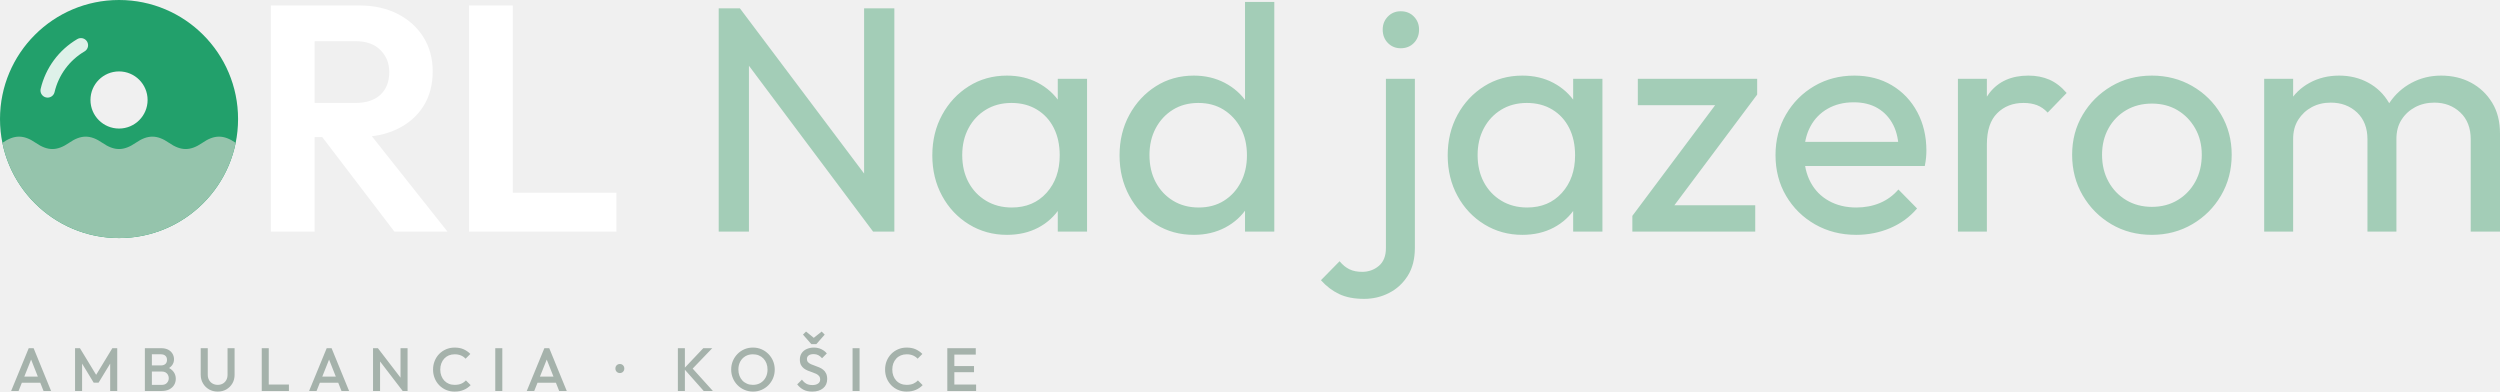
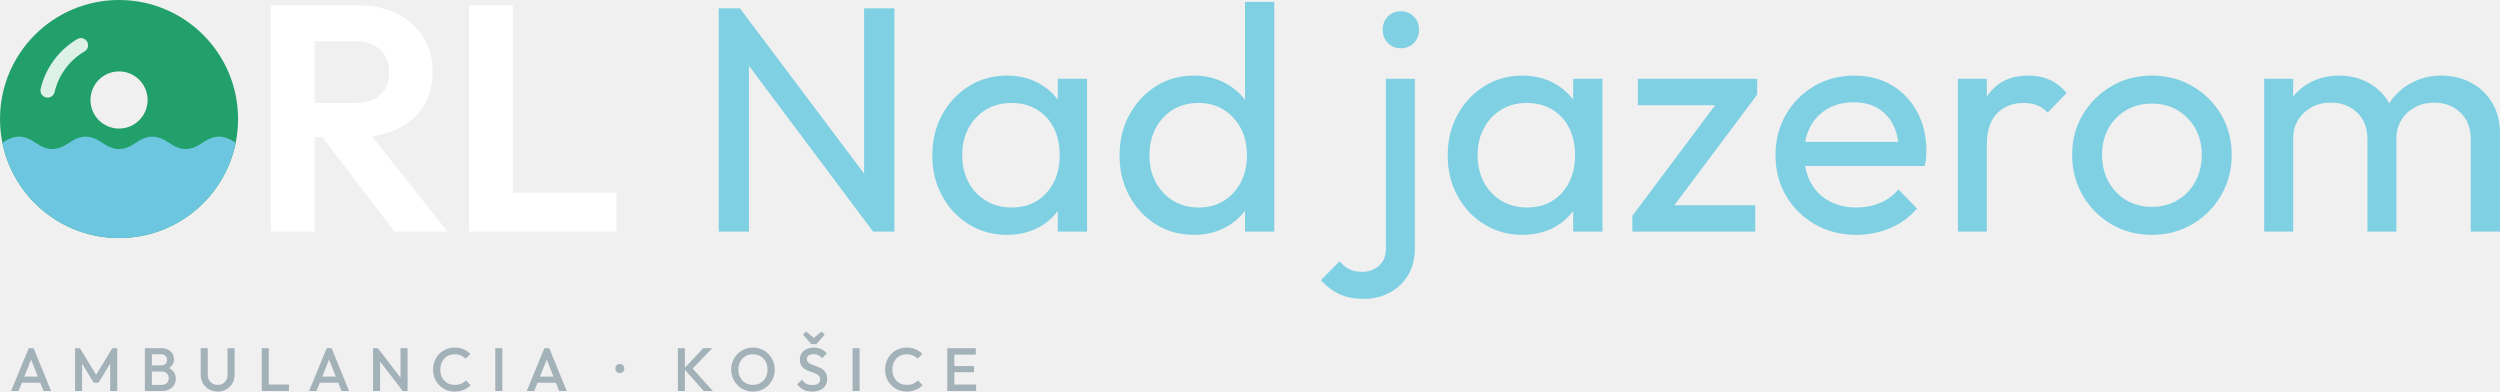
<svg xmlns="http://www.w3.org/2000/svg" viewBox="3.00 15.00 777.10 121.72" role="img">
  <g transform="translate(3.00 15.00) scale(0.74)">
    <path d="M0 50 A50 50 0 1 0 100 50 A50 50 0 1 0 0 50 Z M38 42 A12 12 0 1 1 62 42 A12 12 0 1 1 38 42 Z" fill="#22A06B" />
-     <path d="M1 60 C6.04 56.53 9.96 56.53 15 60 C20.04 63.47 23.96 63.47 29 60 C34.04 56.53 37.96 56.53 43 60 C48.04 63.47 51.96 63.47 57 60 C62.04 56.53 65.96 56.53 71 60 C76.04 63.47 79.96 63.47 85 60 C90.04 56.53 93.96 56.53 99 60 L98.99 60 A50 50 0 0 1 1.01 60 Z" fill="#95C4AC" />
+     <path d="M1 60 C6.04 56.53 9.96 56.53 15 60 C20.04 63.47 23.96 63.47 29 60 C34.04 56.53 37.96 56.53 43 60 C48.04 63.47 51.96 63.47 57 60 C62.04 56.53 65.96 56.53 71 60 C76.04 63.47 79.96 63.47 85 60 C90.04 56.53 93.96 56.53 99 60 L98.99 60 A50 50 0 0 1 1.01 60 Z" fill="#6CC6E0" />
    <path d="M20 38 A30 30 0 0 1 34 19" fill="none" stroke="#FFFFFF" stroke-width="6" stroke-linecap="round" opacity="0.85" />
  </g>
  <path d="M97.2 57.6V47H113.5Q118.5 47 121.25 44.45Q124 41.9 124 37.4Q124 33.3 121.25 30.55Q118.5 27.8 113.5 27.8H97.2V16.7H114.7Q121.5 16.7 126.65 19.35Q131.8 22 134.65 26.6Q137.5 31.2 137.5 37.2Q137.5 43.4 134.65 47.95Q131.8 52.5 126.6 55.05Q121.4 57.6 114.5 57.6ZM87.2 87V16.7H100.8V87ZM125.6 87 102.4 56.6 114.9 52.7 142.1 87ZM148.8 87V16.7H162.4V87ZM158.8 87V74.9H194.6V87Z" fill="#FFFFFF" />
-   <path d="M226.4 87V17.6H233L235.8 28.5V87ZM274.4 87 231.8 30.1 233 17.6 275.7 74.4ZM274.4 87 271.6 76.7V17.6H281V87ZM316 88Q309.5 88 304.2 84.75Q298.9 81.5 295.85 75.9Q292.8 70.3 292.8 63.3Q292.8 56.3 295.85 50.7Q298.9 45.1 304.15 41.8Q309.4 38.5 316 38.5Q321.4 38.5 325.65 40.75Q329.9 43 332.5 46.95Q335.1 50.9 335.4 56.1V70.4Q335.1 75.5 332.55 79.5Q330 83.5 325.75 85.75Q321.5 88 316 88ZM317.5 79.5Q324.2 79.5 328.3 74.95Q332.4 70.4 332.4 63.3Q332.4 58.4 330.55 54.75Q328.7 51.1 325.3 49.05Q321.9 47 317.4 47Q312.9 47 309.45 49.1Q306 51.2 304.05 54.85Q302.1 58.5 302.1 63.2Q302.1 68 304.05 71.65Q306 75.3 309.5 77.4Q313 79.5 317.5 79.5ZM331.8 87V74.2L333.5 62.6L331.8 51.1V39.5H340.9V87ZM374.1 88Q367.5 88 362.3 84.75Q357.1 81.5 354.05 75.9Q351 70.3 351 63.3Q351 56.3 354.05 50.7Q357.1 45.1 362.3 41.8Q367.5 38.5 374.1 38.5Q379.4 38.5 383.7 40.75Q388 43 390.65 46.95Q393.3 50.9 393.6 56.1V70.4Q393.3 75.5 390.7 79.5Q388.1 83.5 383.8 85.75Q379.5 88 374.1 88ZM375.6 79.5Q380.1 79.5 383.45 77.4Q386.8 75.3 388.7 71.65Q390.6 68 390.6 63.3Q390.6 58.4 388.65 54.8Q386.7 51.2 383.35 49.1Q380 47 375.5 47Q371 47 367.6 49.1Q364.2 51.2 362.25 54.85Q360.3 58.5 360.3 63.2Q360.3 68 362.25 71.65Q364.2 75.3 367.65 77.4Q371.1 79.5 375.6 79.5ZM399.1 87H390V74.2L391.7 62.6L390 51.1V15.6H399.1ZM427 107.9Q422.4 107.9 419.25 106.4Q416.1 104.9 413.6 102.1L419.4 96.2Q420.8 97.9 422.45 98.7Q424.1 99.5 426.4 99.5Q429.4 99.5 431.6 97.65Q433.8 95.8 433.8 92.1V39.5H442.8V92Q442.8 97.2 440.6 100.7Q438.4 104.2 434.8 106.05Q431.2 107.9 427 107.9ZM438.4 30Q436 30 434.4 28.35Q432.8 26.7 432.8 24.2Q432.8 21.8 434.4 20.15Q436 18.5 438.4 18.5Q440.9 18.5 442.5 20.15Q444.1 21.8 444.1 24.2Q444.1 26.7 442.5 28.35Q440.9 30 438.4 30ZM476.2 88Q469.7 88 464.4 84.75Q459.1 81.5 456.05 75.9Q453 70.3 453 63.3Q453 56.3 456.05 50.7Q459.1 45.1 464.35 41.8Q469.6 38.5 476.2 38.5Q481.6 38.5 485.85 40.75Q490.1 43 492.7 46.95Q495.3 50.9 495.6 56.1V70.4Q495.3 75.5 492.75 79.5Q490.2 83.5 485.95 85.75Q481.7 88 476.2 88ZM477.7 79.5Q484.4 79.5 488.5 74.95Q492.6 70.4 492.6 63.3Q492.6 58.4 490.75 54.75Q488.9 51.1 485.5 49.05Q482.1 47 477.6 47Q473.1 47 469.65 49.1Q466.2 51.2 464.25 54.85Q462.3 58.5 462.3 63.2Q462.3 68 464.25 71.65Q466.2 75.3 469.7 77.4Q473.2 79.5 477.7 79.5ZM492 87V74.2L493.7 62.6L492 51.1V39.5H501.1V87ZM510.4 82.1 538.6 44.4H549.2L521 82.1ZM510.4 87V82.1L518.4 78.8H548.6V87ZM512.1 47.7V39.5H549.2V44.4L540.9 47.7ZM580 88Q572.9 88 567.2 84.75Q561.5 81.5 558.2 75.9Q554.9 70.3 554.9 63.2Q554.9 56.2 558.15 50.6Q561.4 45 566.95 41.75Q572.5 38.5 579.4 38.5Q586 38.5 591.05 41.5Q596.1 44.5 598.95 49.8Q601.8 55.1 601.8 61.8Q601.8 62.8 601.7 63.95Q601.6 65.1 601.3 66.6H561.2V59.1H596.5L593.2 62Q593.2 57.2 591.5 53.85Q589.8 50.5 586.7 48.65Q583.6 46.8 579.2 46.8Q574.6 46.8 571.1 48.8Q567.6 50.8 565.7 54.4Q563.8 58 563.8 62.9Q563.8 67.9 565.8 71.65Q567.8 75.4 571.5 77.45Q575.2 79.5 580 79.5Q584 79.5 587.35 78.1Q590.7 76.7 593.1 73.9L598.9 79.8Q595.5 83.8 590.55 85.9Q585.6 88 580 88ZM611.6 87V39.5H620.6V87ZM620.6 59.9 617.2 58.4Q617.2 49.3 621.4 43.9Q625.6 38.5 633.5 38.5Q637.1 38.5 640 39.75Q642.9 41 645.4 43.9L639.5 50Q638 48.4 636.2 47.7Q634.4 47 632 47Q627 47 623.8 50.2Q620.6 53.4 620.6 59.9ZM671.9 88Q664.9 88 659.3 84.7Q653.7 81.4 650.4 75.75Q647.1 70.1 647.1 63.1Q647.1 56.2 650.4 50.65Q653.7 45.1 659.3 41.8Q664.9 38.5 671.9 38.5Q678.8 38.5 684.45 41.75Q690.1 45 693.4 50.6Q696.7 56.2 696.7 63.1Q696.7 70.1 693.4 75.75Q690.1 81.4 684.45 84.7Q678.8 88 671.9 88ZM671.9 79.3Q676.4 79.3 679.9 77.2Q683.4 75.1 685.4 71.45Q687.4 67.8 687.4 63.1Q687.4 58.5 685.35 54.9Q683.3 51.3 679.85 49.25Q676.4 47.2 671.9 47.2Q667.4 47.2 663.9 49.25Q660.4 51.3 658.4 54.9Q656.4 58.5 656.4 63.1Q656.4 67.8 658.4 71.45Q660.4 75.1 663.9 77.2Q667.4 79.3 671.9 79.3ZM706.8 87V39.5H715.8V87ZM738.9 87V58.3Q738.9 53 735.65 49.95Q732.4 46.9 727.5 46.9Q724.2 46.9 721.6 48.3Q719 49.7 717.4 52.2Q715.8 54.7 715.8 58.2L712.1 56.4Q712.1 51 714.45 47Q716.8 43 720.9 40.75Q725 38.5 730.1 38.5Q735.1 38.5 739.15 40.7Q743.2 42.9 745.55 46.9Q747.9 50.9 747.9 56.4V87ZM771 87V58.3Q771 53 767.75 49.95Q764.5 46.9 759.7 46.9Q756.4 46.9 753.75 48.3Q751.1 49.7 749.5 52.2Q747.9 54.7 747.9 58.2L742.8 56.4Q743.1 50.9 745.75 46.95Q748.4 43 752.6 40.75Q756.8 38.5 761.8 38.5Q767 38.5 771.1 40.7Q775.2 42.9 777.65 46.9Q780.1 50.9 780.1 56.5V87Z" fill="#A3CDB7" />
-   <path d="M6.46 136.53 11.93 123.23H13.45L18.88 136.53H16.53L12.27 125.76H13.07L8.77 136.53ZM9.15 133.97V132.06H16.2V133.97ZM26.33 136.53V123.23H27.85L33.38 132.33H32.39L37.92 123.23H39.44V136.53H37.25V127.07L37.75 127.2L33.64 133.95H32.12L28.02 127.2L28.52 127.07V136.53ZM49.53 136.53V134.63H53.35Q54.36 134.63 54.91 134Q55.46 133.38 55.46 132.56Q55.46 132.01 55.21 131.53Q54.96 131.06 54.49 130.77Q54.01 130.49 53.35 130.49H49.53V128.59H53.03Q53.88 128.59 54.39 128.15Q54.91 127.71 54.91 126.86Q54.91 126 54.39 125.57Q53.88 125.13 53.03 125.13H49.53V123.23H53.08Q54.43 123.23 55.32 123.72Q56.22 124.22 56.65 125Q57.09 125.78 57.09 126.67Q57.09 127.71 56.51 128.51Q55.93 129.31 54.81 129.8L54.98 129.12Q56.24 129.63 56.94 130.56Q57.64 131.5 57.64 132.75Q57.64 133.78 57.14 134.63Q56.64 135.49 55.66 136.01Q54.68 136.53 53.25 136.53ZM48.03 136.53V123.23H50.21V136.53ZM70.68 136.72Q69.17 136.72 67.98 136.04Q66.78 135.35 66.09 134.16Q65.39 132.98 65.39 131.48V123.23H67.58V131.46Q67.58 132.43 67.99 133.14Q68.4 133.85 69.1 134.24Q69.8 134.63 70.68 134.63Q71.57 134.63 72.25 134.24Q72.94 133.85 73.34 133.14Q73.73 132.43 73.73 131.48V123.23H75.92V131.5Q75.92 133 75.24 134.17Q74.55 135.35 73.37 136.04Q72.2 136.72 70.68 136.72ZM84.36 136.53V123.23H86.54V136.53ZM85.86 136.53V134.53H92.81V136.53ZM99.08 136.53 104.55 123.23H106.07L111.51 136.53H109.15L104.89 125.76H105.69L101.4 136.53ZM101.78 133.97V132.06H108.83V133.97ZM118.95 136.53V123.23H120.47L121.14 125.74V136.53ZM128.17 136.53 120.21 126.14 120.47 123.23 128.44 133.62ZM128.17 136.53 127.5 134.19V123.23H129.69V136.53ZM144.32 136.72Q142.88 136.72 141.65 136.2Q140.43 135.68 139.51 134.73Q138.6 133.79 138.11 132.55Q137.61 131.31 137.61 129.88Q137.61 128.46 138.11 127.21Q138.6 125.97 139.51 125.03Q140.43 124.1 141.65 123.57Q142.88 123.04 144.32 123.04Q145.94 123.04 147.11 123.57Q148.29 124.1 149.2 125.02L147.72 126.5Q147.13 125.85 146.29 125.49Q145.44 125.13 144.32 125.13Q143.33 125.13 142.51 125.47Q141.7 125.81 141.1 126.45Q140.5 127.09 140.18 127.96Q139.85 128.84 139.85 129.88Q139.85 130.93 140.18 131.8Q140.5 132.67 141.1 133.31Q141.7 133.95 142.51 134.29Q143.33 134.63 144.32 134.63Q145.54 134.63 146.38 134.26Q147.23 133.89 147.82 133.24L149.3 134.72Q148.39 135.66 147.15 136.19Q145.92 136.72 144.32 136.72ZM156.95 136.53V123.23H159.14V136.53ZM166.74 136.53 172.21 123.23H173.73L179.17 136.53H176.81L172.55 125.76H173.35L169.06 136.53ZM169.44 133.97V132.06H176.49V133.97ZM195.68 130.96Q195.07 130.96 194.68 130.55Q194.29 130.15 194.29 129.56Q194.29 128.95 194.68 128.55Q195.07 128.15 195.68 128.15Q196.28 128.15 196.67 128.55Q197.06 128.95 197.06 129.56Q197.06 130.15 196.67 130.55Q196.28 130.96 195.68 130.96ZM221.74 136.53 215.59 129.59 221.61 123.23H224.4L217.75 130.15V128.95L224.59 136.53ZM213.71 136.53V123.23H215.89V136.53ZM237.08 136.72Q235.65 136.72 234.42 136.19Q233.18 135.66 232.25 134.72Q231.32 133.78 230.8 132.53Q230.28 131.29 230.28 129.86Q230.28 128.44 230.8 127.2Q231.32 125.97 232.24 125.03Q233.16 124.09 234.39 123.56Q235.61 123.04 237.04 123.04Q238.47 123.04 239.69 123.56Q240.92 124.09 241.85 125.03Q242.78 125.97 243.3 127.21Q243.82 128.46 243.82 129.88Q243.82 131.31 243.3 132.55Q242.78 133.79 241.86 134.73Q240.94 135.66 239.71 136.19Q238.48 136.72 237.08 136.72ZM237.04 134.63Q238.39 134.63 239.41 134.02Q240.42 133.41 241 132.34Q241.58 131.27 241.58 129.86Q241.58 128.82 241.25 127.95Q240.92 127.09 240.31 126.45Q239.7 125.81 238.87 125.47Q238.05 125.13 237.04 125.13Q235.71 125.13 234.69 125.73Q233.68 126.33 233.1 127.39Q232.52 128.46 232.52 129.86Q232.52 130.91 232.85 131.79Q233.18 132.67 233.78 133.3Q234.38 133.93 235.22 134.28Q236.05 134.63 237.04 134.63ZM255.45 136.72Q253.87 136.72 252.77 136.15Q251.67 135.58 250.8 134.48L252.28 133Q252.83 133.79 253.59 134.24Q254.35 134.69 255.53 134.69Q256.63 134.69 257.28 134.23Q257.94 133.78 257.94 132.98Q257.94 132.31 257.6 131.89Q257.26 131.48 256.7 131.2Q256.13 130.93 255.46 130.71Q254.79 130.49 254.11 130.21Q253.44 129.94 252.88 129.52Q252.32 129.1 251.97 128.44Q251.63 127.77 251.63 126.75Q251.63 125.57 252.21 124.74Q252.79 123.91 253.78 123.48Q254.77 123.04 255.98 123.04Q257.29 123.04 258.33 123.55Q259.37 124.07 260.01 124.86L258.53 126.35Q257.96 125.7 257.34 125.39Q256.72 125.07 255.93 125.07Q254.94 125.07 254.38 125.47Q253.82 125.87 253.82 126.59Q253.82 127.2 254.16 127.57Q254.5 127.94 255.06 128.2Q255.62 128.46 256.3 128.68Q256.97 128.91 257.65 129.2Q258.32 129.48 258.88 129.93Q259.44 130.37 259.78 131.08Q260.12 131.78 260.12 132.84Q260.12 134.63 258.86 135.68Q257.6 136.72 255.45 136.72ZM258.4 118.06 259.35 119.01 256.76 121.96H255.19L252.6 119.01L253.55 118.06L256.67 120.59L255.26 120.57ZM268.01 136.53V123.23H270.19V136.53ZM284.82 136.72Q283.38 136.72 282.16 136.2Q280.93 135.68 280.02 134.73Q279.11 133.79 278.61 132.55Q278.12 131.31 278.12 129.88Q278.12 128.46 278.61 127.21Q279.11 125.97 280.02 125.03Q280.93 124.1 282.16 123.57Q283.38 123.04 284.82 123.04Q286.44 123.04 287.62 123.57Q288.8 124.1 289.71 125.02L288.23 126.5Q287.64 125.85 286.79 125.49Q285.95 125.13 284.82 125.13Q283.84 125.13 283.02 125.47Q282.2 125.81 281.6 126.45Q281.01 127.09 280.68 127.96Q280.36 128.84 280.36 129.88Q280.36 130.93 280.68 131.8Q281.01 132.67 281.6 133.31Q282.2 133.95 283.02 134.29Q283.84 134.63 284.82 134.63Q286.04 134.63 286.89 134.26Q287.73 133.89 288.32 133.24L289.8 134.72Q288.89 135.66 287.66 136.19Q286.42 136.72 284.82 136.72ZM297.46 136.53V123.23H299.65V136.53ZM298.96 136.53V134.53H306.41V136.53ZM298.96 130.7V128.78H305.76V130.7ZM298.96 125.22V123.23H306.31V125.22Z" fill="#A5B2AB" />
+   <path d="M226.4 87V17.6H233L235.8 28.5V87ZM274.4 87 231.8 30.1 233 17.6 275.7 74.4ZM274.4 87 271.6 76.7V17.6H281V87ZM316 88Q309.5 88 304.2 84.75Q298.9 81.5 295.85 75.9Q292.8 70.3 292.8 63.3Q292.8 56.3 295.85 50.7Q298.9 45.1 304.15 41.8Q309.4 38.5 316 38.5Q321.4 38.5 325.65 40.75Q329.9 43 332.5 46.95Q335.1 50.9 335.4 56.1V70.4Q335.1 75.5 332.55 79.5Q330 83.5 325.75 85.75Q321.5 88 316 88ZM317.5 79.5Q324.2 79.5 328.3 74.95Q332.4 70.4 332.4 63.3Q332.4 58.4 330.55 54.75Q328.7 51.1 325.3 49.05Q321.9 47 317.4 47Q312.9 47 309.45 49.1Q306 51.2 304.05 54.85Q302.1 58.5 302.1 63.2Q302.1 68 304.05 71.65Q306 75.3 309.5 77.4Q313 79.5 317.5 79.5ZM331.8 87V74.2L333.5 62.6L331.8 51.1V39.5H340.9V87ZM374.1 88Q367.5 88 362.3 84.75Q357.1 81.5 354.05 75.9Q351 70.3 351 63.3Q351 56.3 354.05 50.7Q357.1 45.1 362.3 41.8Q367.5 38.5 374.1 38.5Q379.4 38.5 383.7 40.75Q388 43 390.65 46.95Q393.3 50.9 393.6 56.1V70.4Q393.3 75.5 390.7 79.5Q388.1 83.5 383.8 85.75Q379.5 88 374.1 88ZM375.6 79.5Q380.1 79.5 383.45 77.4Q386.8 75.3 388.7 71.65Q390.6 68 390.6 63.3Q390.6 58.4 388.65 54.8Q386.7 51.2 383.35 49.1Q380 47 375.5 47Q371 47 367.6 49.1Q364.2 51.2 362.25 54.85Q360.3 58.5 360.3 63.2Q360.3 68 362.25 71.65Q364.2 75.3 367.65 77.4Q371.1 79.5 375.6 79.5ZM399.1 87H390V74.2L391.7 62.6L390 51.1V15.6H399.1ZM427 107.9Q422.4 107.9 419.25 106.4Q416.1 104.9 413.6 102.1L419.4 96.2Q420.8 97.9 422.45 98.7Q424.1 99.5 426.4 99.5Q429.4 99.5 431.6 97.65Q433.8 95.8 433.8 92.1V39.5H442.8V92Q442.8 97.2 440.6 100.7Q438.4 104.2 434.8 106.05Q431.2 107.9 427 107.9ZM438.4 30Q436 30 434.4 28.35Q432.8 26.7 432.8 24.2Q432.8 21.8 434.4 20.15Q436 18.5 438.4 18.5Q440.9 18.5 442.5 20.15Q444.1 21.8 444.1 24.2Q444.1 26.7 442.5 28.35Q440.9 30 438.4 30ZM476.2 88Q469.7 88 464.4 84.75Q459.1 81.5 456.05 75.9Q453 70.3 453 63.3Q453 56.3 456.05 50.7Q459.1 45.1 464.35 41.8Q469.6 38.5 476.2 38.5Q481.6 38.5 485.85 40.75Q490.1 43 492.7 46.95Q495.3 50.9 495.6 56.1V70.4Q495.3 75.5 492.75 79.5Q490.2 83.5 485.95 85.75Q481.7 88 476.2 88ZM477.7 79.5Q484.4 79.5 488.5 74.95Q492.6 70.4 492.6 63.3Q492.6 58.4 490.75 54.75Q488.9 51.1 485.5 49.05Q482.1 47 477.6 47Q473.1 47 469.65 49.1Q466.2 51.2 464.25 54.85Q462.3 58.5 462.3 63.2Q462.3 68 464.25 71.65Q466.2 75.3 469.7 77.4Q473.2 79.5 477.7 79.5ZM492 87V74.2L493.7 62.6L492 51.1V39.5H501.1V87ZM510.4 82.1 538.6 44.4H549.2L521 82.1ZM510.4 87V82.1L518.4 78.8H548.6V87ZM512.1 47.7V39.5H549.2V44.4L540.9 47.7ZM580 88Q572.9 88 567.2 84.75Q561.5 81.5 558.2 75.9Q554.9 70.3 554.9 63.2Q554.9 56.2 558.15 50.6Q561.4 45 566.95 41.75Q572.5 38.5 579.4 38.5Q586 38.5 591.05 41.5Q596.1 44.5 598.95 49.8Q601.8 55.1 601.8 61.8Q601.8 62.8 601.7 63.95Q601.6 65.1 601.3 66.6H561.2V59.1H596.5L593.2 62Q593.2 57.2 591.5 53.85Q589.8 50.5 586.7 48.65Q583.6 46.8 579.2 46.8Q574.6 46.8 571.1 48.8Q567.6 50.8 565.7 54.4Q563.8 58 563.8 62.9Q563.8 67.9 565.8 71.65Q567.8 75.4 571.5 77.45Q575.2 79.5 580 79.5Q584 79.5 587.35 78.1Q590.7 76.7 593.1 73.9L598.9 79.8Q595.5 83.8 590.55 85.9Q585.6 88 580 88ZM611.6 87V39.5H620.6V87ZM620.6 59.9 617.2 58.4Q617.2 49.3 621.4 43.9Q625.6 38.5 633.5 38.5Q637.1 38.5 640 39.75Q642.9 41 645.4 43.9L639.5 50Q638 48.4 636.2 47.7Q634.4 47 632 47Q627 47 623.8 50.2Q620.6 53.4 620.6 59.9ZM671.9 88Q664.9 88 659.3 84.7Q653.7 81.4 650.4 75.75Q647.1 70.1 647.1 63.1Q647.1 56.2 650.4 50.65Q653.7 45.1 659.3 41.8Q664.9 38.5 671.9 38.5Q678.8 38.5 684.45 41.75Q690.1 45 693.4 50.6Q696.7 56.2 696.7 63.1Q696.7 70.1 693.4 75.75Q690.1 81.4 684.45 84.7Q678.8 88 671.9 88ZM671.9 79.3Q676.4 79.3 679.9 77.2Q683.4 75.1 685.4 71.45Q687.4 67.8 687.4 63.1Q687.4 58.5 685.35 54.9Q683.3 51.3 679.85 49.25Q676.4 47.2 671.9 47.2Q667.4 47.2 663.9 49.25Q660.4 51.3 658.4 54.9Q656.4 58.5 656.4 63.1Q656.4 67.8 658.4 71.45Q660.4 75.1 663.9 77.2Q667.4 79.3 671.9 79.3ZM706.8 87V39.5H715.8V87ZM738.9 87V58.3Q738.9 53 735.65 49.95Q732.4 46.9 727.5 46.9Q724.2 46.9 721.6 48.3Q719 49.7 717.4 52.2Q715.8 54.7 715.8 58.2L712.1 56.4Q712.1 51 714.45 47Q716.8 43 720.9 40.75Q725 38.5 730.1 38.5Q735.1 38.5 739.15 40.7Q743.2 42.9 745.55 46.9Q747.9 50.9 747.9 56.4V87ZM771 87V58.3Q771 53 767.75 49.95Q764.5 46.9 759.7 46.9Q756.4 46.9 753.75 48.3Q751.1 49.7 749.5 52.2Q747.9 54.7 747.9 58.2L742.8 56.4Q743.1 50.9 745.75 46.95Q748.4 43 752.6 40.75Q756.8 38.5 761.8 38.5Q767 38.5 771.1 40.7Q775.2 42.9 777.65 46.9Q780.1 50.9 780.1 56.5V87Z" fill="#7FD0E3" />
+   <path d="M6.46 136.53 11.93 123.23H13.45L18.88 136.53H16.53L12.27 125.76H13.07L8.77 136.53ZM9.15 133.97V132.06H16.2V133.97ZM26.33 136.53V123.23H27.85L33.38 132.33H32.39L37.92 123.23H39.44V136.53H37.25V127.07L37.75 127.2L33.64 133.95H32.12L28.02 127.2L28.52 127.07V136.53ZM49.53 136.53V134.63H53.35Q54.36 134.63 54.91 134Q55.46 133.38 55.46 132.56Q55.46 132.01 55.21 131.53Q54.96 131.06 54.49 130.77Q54.01 130.49 53.35 130.49H49.53V128.59H53.03Q53.88 128.59 54.39 128.15Q54.91 127.71 54.91 126.86Q54.91 126 54.39 125.57Q53.88 125.13 53.03 125.13H49.53V123.23H53.08Q54.43 123.23 55.32 123.72Q56.22 124.22 56.65 125Q57.09 125.78 57.09 126.67Q57.09 127.71 56.51 128.51Q55.93 129.31 54.81 129.8L54.98 129.12Q56.24 129.63 56.94 130.56Q57.64 131.5 57.64 132.75Q57.64 133.78 57.14 134.63Q56.64 135.49 55.66 136.01Q54.68 136.53 53.25 136.53ZM48.03 136.53V123.23H50.21V136.53ZM70.68 136.72Q69.17 136.72 67.98 136.04Q66.78 135.35 66.09 134.16Q65.39 132.98 65.39 131.48V123.23H67.58V131.46Q67.58 132.43 67.99 133.14Q68.4 133.85 69.1 134.24Q69.8 134.63 70.68 134.63Q71.57 134.63 72.25 134.24Q72.94 133.85 73.34 133.14Q73.73 132.43 73.73 131.48V123.23H75.92V131.5Q75.92 133 75.24 134.17Q74.55 135.35 73.37 136.04Q72.2 136.72 70.68 136.72ZM84.36 136.53V123.23H86.54V136.53ZM85.86 136.53V134.53H92.81V136.53ZM99.08 136.53 104.55 123.23H106.07L111.51 136.53H109.15L104.89 125.76H105.69L101.4 136.53ZM101.78 133.97V132.06H108.83V133.97ZM118.95 136.53V123.23H120.47L121.14 125.74V136.53ZM128.17 136.53 120.21 126.14 120.47 123.23 128.44 133.62ZM128.17 136.53 127.5 134.19V123.23H129.69V136.53ZM144.32 136.72Q142.88 136.72 141.65 136.2Q140.43 135.68 139.51 134.73Q138.6 133.79 138.11 132.55Q137.61 131.31 137.61 129.88Q137.61 128.46 138.11 127.21Q138.6 125.97 139.51 125.03Q140.43 124.1 141.65 123.57Q142.88 123.04 144.32 123.04Q145.94 123.04 147.11 123.57Q148.29 124.1 149.2 125.02L147.72 126.5Q147.13 125.85 146.29 125.49Q145.44 125.13 144.32 125.13Q143.33 125.13 142.51 125.47Q141.7 125.81 141.1 126.45Q140.5 127.09 140.18 127.96Q139.85 128.84 139.85 129.88Q139.85 130.93 140.18 131.8Q140.5 132.67 141.1 133.31Q141.7 133.95 142.51 134.29Q143.33 134.63 144.32 134.63Q145.54 134.63 146.38 134.26Q147.23 133.89 147.82 133.24L149.3 134.72Q148.39 135.66 147.15 136.19Q145.92 136.72 144.32 136.72ZM156.95 136.53V123.23H159.14V136.53ZM166.74 136.53 172.21 123.23H173.73L179.17 136.53H176.81L172.55 125.76H173.35L169.06 136.53ZM169.44 133.97V132.06H176.49V133.97ZM195.68 130.96Q195.07 130.96 194.68 130.55Q194.29 130.15 194.29 129.56Q194.29 128.95 194.68 128.55Q195.07 128.15 195.68 128.15Q196.28 128.15 196.67 128.55Q197.06 128.95 197.06 129.56Q197.06 130.15 196.67 130.55Q196.28 130.96 195.68 130.96ZM221.74 136.53 215.59 129.59 221.61 123.23H224.4L217.75 130.15V128.95L224.59 136.53ZM213.71 136.53V123.23H215.89V136.53ZM237.08 136.72Q235.65 136.72 234.42 136.19Q233.18 135.66 232.25 134.72Q231.32 133.78 230.8 132.53Q230.28 131.29 230.28 129.86Q230.28 128.44 230.8 127.2Q231.32 125.97 232.24 125.03Q233.16 124.09 234.39 123.56Q235.61 123.04 237.04 123.04Q238.47 123.04 239.69 123.56Q240.92 124.09 241.85 125.03Q242.78 125.97 243.3 127.21Q243.82 128.46 243.82 129.88Q243.82 131.31 243.3 132.55Q242.78 133.79 241.86 134.73Q240.94 135.66 239.71 136.19Q238.48 136.72 237.08 136.72ZM237.04 134.63Q238.39 134.63 239.41 134.02Q240.42 133.41 241 132.34Q241.58 131.27 241.58 129.86Q241.58 128.82 241.25 127.95Q240.92 127.09 240.31 126.45Q239.7 125.81 238.87 125.47Q238.05 125.13 237.04 125.13Q235.71 125.13 234.69 125.73Q233.68 126.33 233.1 127.39Q232.52 128.46 232.52 129.86Q232.52 130.91 232.85 131.79Q233.18 132.67 233.78 133.3Q234.38 133.93 235.22 134.28Q236.05 134.63 237.04 134.63ZM255.45 136.72Q253.87 136.72 252.77 136.15Q251.67 135.58 250.8 134.48L252.28 133Q252.83 133.79 253.59 134.24Q254.35 134.69 255.53 134.69Q256.63 134.69 257.28 134.23Q257.94 133.78 257.94 132.98Q257.94 132.31 257.6 131.89Q257.26 131.48 256.7 131.2Q256.13 130.93 255.46 130.71Q254.79 130.49 254.11 130.21Q253.44 129.94 252.88 129.52Q252.32 129.1 251.97 128.44Q251.63 127.77 251.63 126.75Q251.63 125.57 252.21 124.74Q252.79 123.91 253.78 123.48Q254.77 123.04 255.98 123.04Q257.29 123.04 258.33 123.55Q259.37 124.07 260.01 124.86L258.53 126.35Q257.96 125.7 257.34 125.39Q256.72 125.07 255.93 125.07Q254.94 125.07 254.38 125.47Q253.82 125.87 253.82 126.59Q253.82 127.2 254.16 127.57Q254.5 127.94 255.06 128.2Q255.62 128.46 256.3 128.68Q256.97 128.91 257.65 129.2Q258.32 129.48 258.88 129.93Q259.44 130.37 259.78 131.08Q260.12 131.78 260.12 132.84Q260.12 134.63 258.86 135.68Q257.6 136.72 255.45 136.72ZM258.4 118.06 259.35 119.01 256.76 121.96H255.19L252.6 119.01L253.55 118.06L256.67 120.59L255.26 120.57ZM268.01 136.53V123.23H270.19V136.53ZM284.82 136.72Q283.38 136.72 282.16 136.2Q280.93 135.68 280.02 134.73Q279.11 133.79 278.61 132.55Q278.12 131.31 278.12 129.88Q278.12 128.46 278.61 127.21Q279.11 125.97 280.02 125.03Q280.93 124.1 282.16 123.57Q283.38 123.04 284.82 123.04Q286.44 123.04 287.62 123.57Q288.8 124.1 289.71 125.02L288.23 126.5Q287.64 125.85 286.79 125.49Q285.95 125.13 284.82 125.13Q283.84 125.13 283.02 125.47Q282.2 125.81 281.6 126.45Q281.01 127.09 280.68 127.96Q280.36 128.84 280.36 129.88Q280.36 130.93 280.68 131.8Q281.01 132.67 281.6 133.31Q282.2 133.95 283.02 134.29Q283.84 134.63 284.82 134.63Q286.04 134.63 286.89 134.26Q287.73 133.89 288.32 133.24L289.8 134.72Q288.89 135.66 287.66 136.19Q286.42 136.72 284.82 136.72ZM297.46 136.53V123.23H299.65V136.53ZM298.96 136.53V134.53H306.41V136.53ZM298.96 130.7V128.78H305.76V130.7ZM298.96 125.22V123.23H306.31V125.22Z" fill="#A3B1B9" />
</svg>
